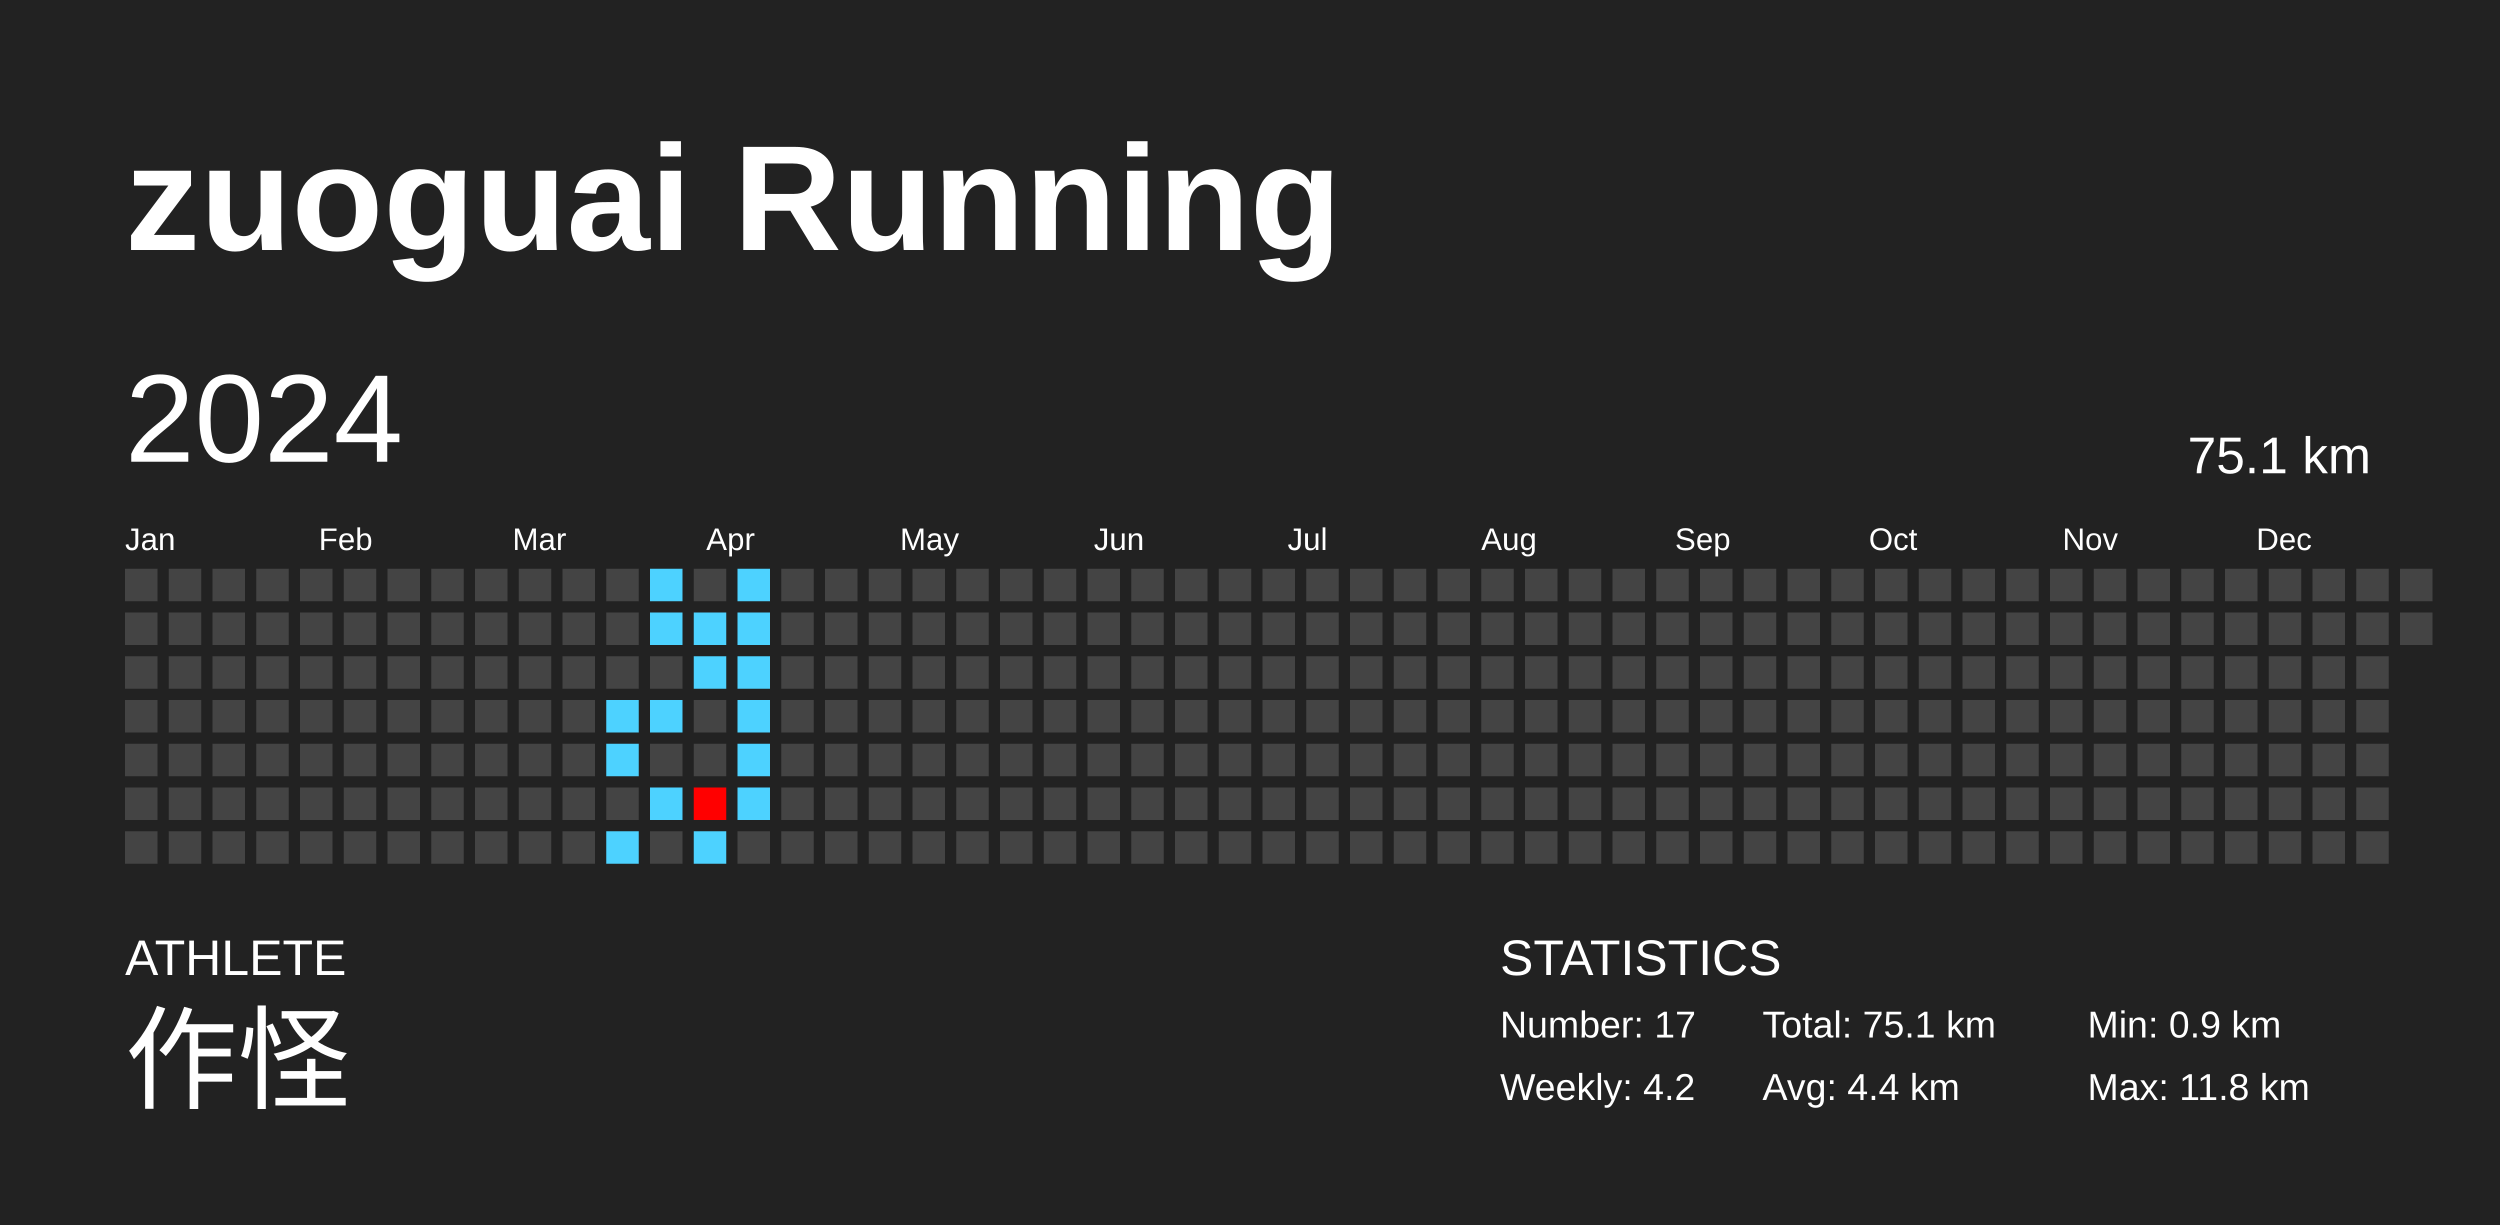
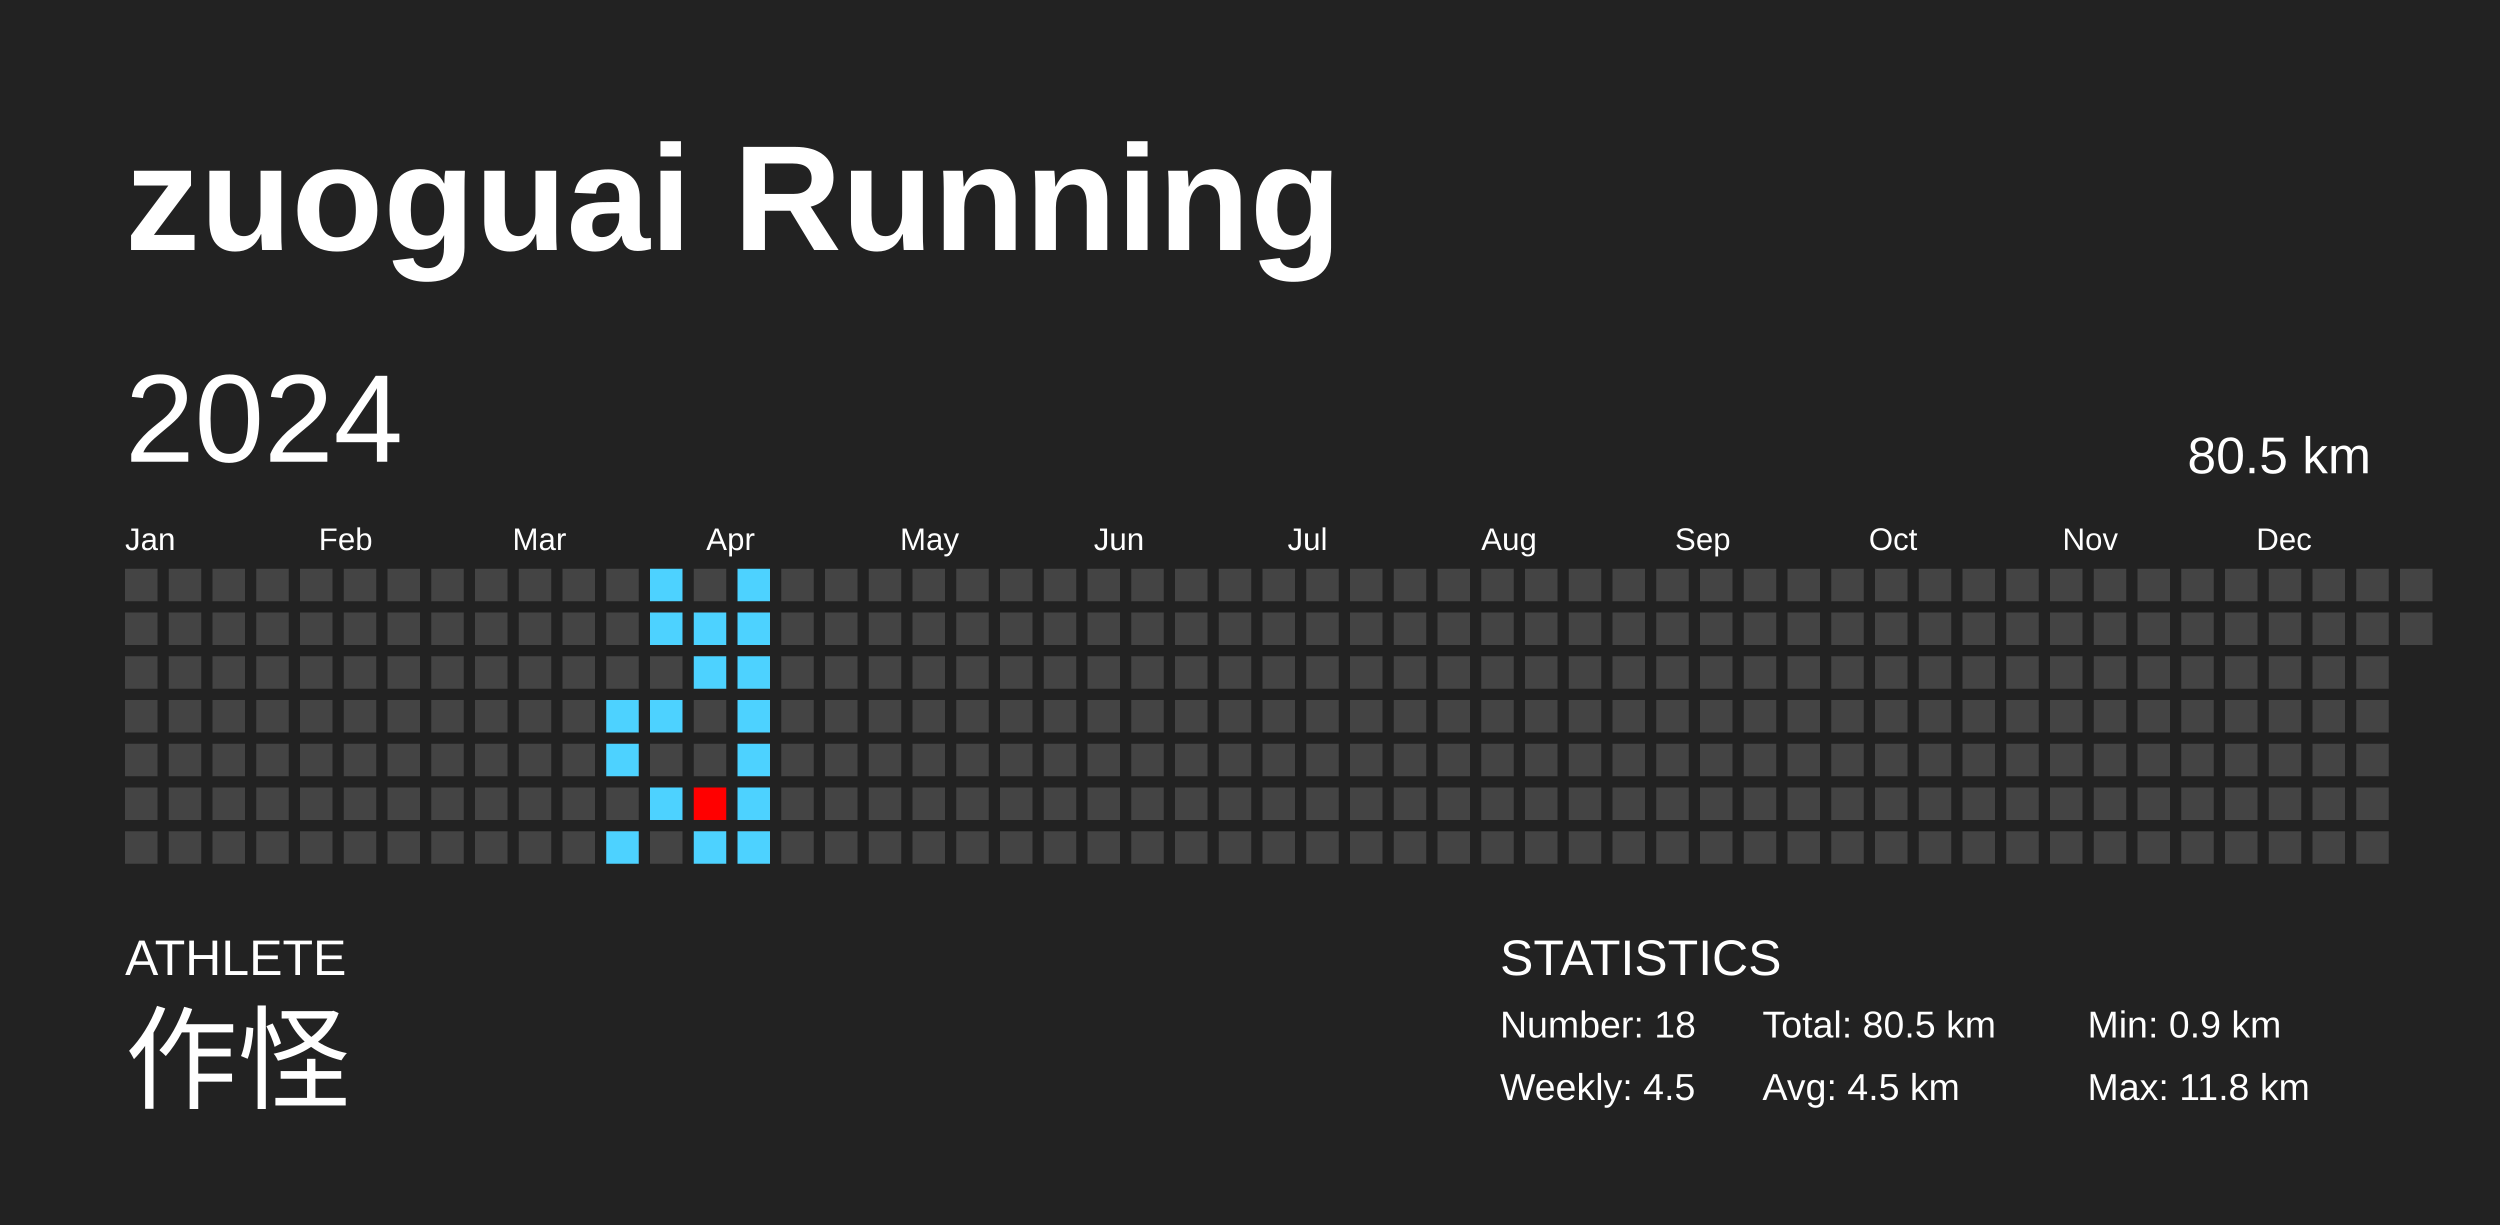
<svg xmlns="http://www.w3.org/2000/svg" baseProfile="full" height="98mm" version="1.1" viewBox="0,0,200,98" width="200mm">
  <defs />
  <rect fill="#222222" height="98" width="200" x="0" y="0" />
  <text fill="#FFFFFF" style="font-size:12px; font-family:Arial; font-weight:bold;" x="10" y="20">zuoguai Running</text>
  <text fill="#FFFFFF" style="font-size:4px; font-family:Arial" x="10" y="78">ATHLETE</text>
  <text fill="#FFFFFF" style="font-size:9px; font-family:Arial" x="10" y="88">作怪</text>
  <text fill="#FFFFFF" style="font-size:4px; font-family:Arial" x="120" y="78">STATISTICS</text>
-   <text fill="#FFFFFF" style="font-size:3px; font-family:Arial" x="120" y="83">Number: 17</text>
-   <text fill="#FFFFFF" style="font-size:3px; font-family:Arial" x="120" y="88">Weekly: 4.2</text>
-   <text fill="#FFFFFF" style="font-size:3px; font-family:Arial" x="141" y="83">Total: 75.1 km</text>
-   <text fill="#FFFFFF" style="font-size:3px; font-family:Arial" x="141" y="88">Avg: 4.4 km</text>
+   <text fill="#FFFFFF" style="font-size:3px; font-family:Arial" x="120" y="83">Number: 18</text>
+   <text fill="#FFFFFF" style="font-size:3px; font-family:Arial" x="120" y="88">Weekly: 4.5</text>
+   <text fill="#FFFFFF" style="font-size:3px; font-family:Arial" x="141" y="83">Total: 80.5 km</text>
+   <text fill="#FFFFFF" style="font-size:3px; font-family:Arial" x="141" y="88">Avg: 4.5 km</text>
  <text fill="#FFFFFF" style="font-size:3px; font-family:Arial" x="167" y="83">Min: 0.9 km</text>
  <text fill="#FFFFFF" style="font-size:3px; font-family:Arial" x="167" y="88">Max: 11.8 km</text>
  <text dominant-baseline="hanging" fill="#FFFFFF" style="font-size:10.0px; font-family:Arial;" x="10" y="30">2024</text>
-   <text dominant-baseline="hanging" fill="#FFFFFF" style="font-size:4.125px; font-family:Arial;" x="175" y="35">75.1 km</text>
+   <text dominant-baseline="hanging" fill="#FFFFFF" style="font-size:4.125px; font-family:Arial;" x="175" y="35">80.5 km</text>
  <text fill="#FFFFFF" style="font-size:2.5px; font-family:Arial" x="10.0" y="44">Jan</text>
  <text fill="#FFFFFF" style="font-size:2.5px; font-family:Arial" x="25.5" y="44">Feb</text>
  <text fill="#FFFFFF" style="font-size:2.5px; font-family:Arial" x="41.0" y="44">Mar</text>
  <text fill="#FFFFFF" style="font-size:2.5px; font-family:Arial" x="56.5" y="44">Apr</text>
  <text fill="#FFFFFF" style="font-size:2.5px; font-family:Arial" x="72.0" y="44">May</text>
  <text fill="#FFFFFF" style="font-size:2.5px; font-family:Arial" x="87.5" y="44">Jun</text>
  <text fill="#FFFFFF" style="font-size:2.5px; font-family:Arial" x="103.0" y="44">Jul</text>
  <text fill="#FFFFFF" style="font-size:2.5px; font-family:Arial" x="118.5" y="44">Aug</text>
  <text fill="#FFFFFF" style="font-size:2.5px; font-family:Arial" x="134.0" y="44">Sep</text>
  <text fill="#FFFFFF" style="font-size:2.5px; font-family:Arial" x="149.5" y="44">Oct</text>
  <text fill="#FFFFFF" style="font-size:2.5px; font-family:Arial" x="165.0" y="44">Nov</text>
  <text fill="#FFFFFF" style="font-size:2.5px; font-family:Arial" x="180.5" y="44">Dec</text>
  <rect fill="#444444" height="2.6" width="2.6" x="10.0" y="45.5" />
  <rect fill="#444444" height="2.6" width="2.6" x="10.0" y="49.0" />
  <rect fill="#444444" height="2.6" width="2.6" x="10.0" y="52.5" />
  <rect fill="#444444" height="2.6" width="2.6" x="10.0" y="56.0" />
  <rect fill="#444444" height="2.6" width="2.6" x="10.0" y="59.5" />
  <rect fill="#444444" height="2.6" width="2.6" x="10.0" y="63.0" />
  <rect fill="#444444" height="2.6" width="2.6" x="10.0" y="66.5" />
  <rect fill="#444444" height="2.6" width="2.6" x="13.5" y="45.5" />
  <rect fill="#444444" height="2.6" width="2.6" x="13.5" y="49.0" />
  <rect fill="#444444" height="2.6" width="2.6" x="13.5" y="52.5" />
  <rect fill="#444444" height="2.6" width="2.6" x="13.5" y="56.0" />
  <rect fill="#444444" height="2.6" width="2.6" x="13.5" y="59.5" />
  <rect fill="#444444" height="2.6" width="2.6" x="13.5" y="63.0" />
  <rect fill="#444444" height="2.6" width="2.6" x="13.5" y="66.5" />
  <rect fill="#444444" height="2.6" width="2.6" x="17.0" y="45.5" />
  <rect fill="#444444" height="2.6" width="2.6" x="17.0" y="49.0" />
  <rect fill="#444444" height="2.6" width="2.6" x="17.0" y="52.5" />
  <rect fill="#444444" height="2.6" width="2.6" x="17.0" y="56.0" />
  <rect fill="#444444" height="2.6" width="2.6" x="17.0" y="59.5" />
  <rect fill="#444444" height="2.6" width="2.6" x="17.0" y="63.0" />
  <rect fill="#444444" height="2.6" width="2.6" x="17.0" y="66.5" />
  <rect fill="#444444" height="2.6" width="2.6" x="20.5" y="45.5" />
  <rect fill="#444444" height="2.6" width="2.6" x="20.5" y="49.0" />
  <rect fill="#444444" height="2.6" width="2.6" x="20.5" y="52.5" />
  <rect fill="#444444" height="2.6" width="2.6" x="20.5" y="56.0" />
  <rect fill="#444444" height="2.6" width="2.6" x="20.5" y="59.5" />
  <rect fill="#444444" height="2.6" width="2.6" x="20.5" y="63.0" />
  <rect fill="#444444" height="2.6" width="2.6" x="20.5" y="66.5" />
  <rect fill="#444444" height="2.6" width="2.6" x="24.0" y="45.5" />
  <rect fill="#444444" height="2.6" width="2.6" x="24.0" y="49.0" />
  <rect fill="#444444" height="2.6" width="2.6" x="24.0" y="52.5" />
  <rect fill="#444444" height="2.6" width="2.6" x="24.0" y="56.0" />
  <rect fill="#444444" height="2.6" width="2.6" x="24.0" y="59.5" />
  <rect fill="#444444" height="2.6" width="2.6" x="24.0" y="63.0" />
  <rect fill="#444444" height="2.6" width="2.6" x="24.0" y="66.5" />
  <rect fill="#444444" height="2.6" width="2.6" x="27.5" y="45.5" />
  <rect fill="#444444" height="2.6" width="2.6" x="27.5" y="49.0" />
  <rect fill="#444444" height="2.6" width="2.6" x="27.5" y="52.5" />
  <rect fill="#444444" height="2.6" width="2.6" x="27.5" y="56.0" />
  <rect fill="#444444" height="2.6" width="2.6" x="27.5" y="59.5" />
  <rect fill="#444444" height="2.6" width="2.6" x="27.5" y="63.0" />
  <rect fill="#444444" height="2.6" width="2.6" x="27.5" y="66.5" />
  <rect fill="#444444" height="2.6" width="2.6" x="31.0" y="45.5" />
  <rect fill="#444444" height="2.6" width="2.6" x="31.0" y="49.0" />
  <rect fill="#444444" height="2.6" width="2.6" x="31.0" y="52.5" />
  <rect fill="#444444" height="2.6" width="2.6" x="31.0" y="56.0" />
  <rect fill="#444444" height="2.6" width="2.6" x="31.0" y="59.5" />
  <rect fill="#444444" height="2.6" width="2.6" x="31.0" y="63.0" />
  <rect fill="#444444" height="2.6" width="2.6" x="31.0" y="66.5" />
  <rect fill="#444444" height="2.6" width="2.6" x="34.5" y="45.5" />
  <rect fill="#444444" height="2.6" width="2.6" x="34.5" y="49.0" />
  <rect fill="#444444" height="2.6" width="2.6" x="34.5" y="52.5" />
  <rect fill="#444444" height="2.6" width="2.6" x="34.5" y="56.0" />
  <rect fill="#444444" height="2.6" width="2.6" x="34.5" y="59.5" />
  <rect fill="#444444" height="2.6" width="2.6" x="34.5" y="63.0" />
  <rect fill="#444444" height="2.6" width="2.6" x="34.5" y="66.5" />
  <rect fill="#444444" height="2.6" width="2.6" x="38.0" y="45.5" />
  <rect fill="#444444" height="2.6" width="2.6" x="38.0" y="49.0" />
  <rect fill="#444444" height="2.6" width="2.6" x="38.0" y="52.5" />
  <rect fill="#444444" height="2.6" width="2.6" x="38.0" y="56.0" />
  <rect fill="#444444" height="2.6" width="2.6" x="38.0" y="59.5" />
  <rect fill="#444444" height="2.6" width="2.6" x="38.0" y="63.0" />
  <rect fill="#444444" height="2.6" width="2.6" x="38.0" y="66.5" />
  <rect fill="#444444" height="2.6" width="2.6" x="41.5" y="45.5" />
  <rect fill="#444444" height="2.6" width="2.6" x="41.5" y="49.0" />
  <rect fill="#444444" height="2.6" width="2.6" x="41.5" y="52.5" />
  <rect fill="#444444" height="2.6" width="2.6" x="41.5" y="56.0" />
  <rect fill="#444444" height="2.6" width="2.6" x="41.5" y="59.5" />
  <rect fill="#444444" height="2.6" width="2.6" x="41.5" y="63.0" />
  <rect fill="#444444" height="2.6" width="2.6" x="41.5" y="66.5" />
  <rect fill="#444444" height="2.6" width="2.6" x="45.0" y="45.5" />
  <rect fill="#444444" height="2.6" width="2.6" x="45.0" y="49.0" />
  <rect fill="#444444" height="2.6" width="2.6" x="45.0" y="52.5" />
  <rect fill="#444444" height="2.6" width="2.6" x="45.0" y="56.0" />
  <rect fill="#444444" height="2.6" width="2.6" x="45.0" y="59.5" />
  <rect fill="#444444" height="2.6" width="2.6" x="45.0" y="63.0" />
  <rect fill="#444444" height="2.6" width="2.6" x="45.0" y="66.5" />
  <rect fill="#444444" height="2.6" width="2.6" x="48.5" y="45.5" />
  <rect fill="#444444" height="2.6" width="2.6" x="48.5" y="49.0" />
  <rect fill="#444444" height="2.6" width="2.6" x="48.5" y="52.5" />
  <rect fill="#4dd2ff" height="2.6" width="2.6" x="48.5" y="56.0" />
  <rect fill="#4dd2ff" height="2.6" width="2.6" x="48.5" y="59.5" />
  <rect fill="#444444" height="2.6" width="2.6" x="48.5" y="63.0" />
  <rect fill="#4dd2ff" height="2.6" width="2.6" x="48.5" y="66.5" />
  <rect fill="#4dd2ff" height="2.6" width="2.6" x="52.0" y="45.5" />
  <rect fill="#4dd2ff" height="2.6" width="2.6" x="52.0" y="49.0" />
  <rect fill="#444444" height="2.6" width="2.6" x="52.0" y="52.5" />
  <rect fill="#4dd2ff" height="2.6" width="2.6" x="52.0" y="56.0" />
  <rect fill="#444444" height="2.6" width="2.6" x="52.0" y="59.5" />
  <rect fill="#4dd2ff" height="2.6" width="2.6" x="52.0" y="63.0" />
  <rect fill="#444444" height="2.6" width="2.6" x="52.0" y="66.5" />
  <rect fill="#444444" height="2.6" width="2.6" x="55.5" y="45.5" />
  <rect fill="#4dd2ff" height="2.6" width="2.6" x="55.5" y="49.0" />
  <rect fill="#4dd2ff" height="2.6" width="2.6" x="55.5" y="52.5" />
  <rect fill="#444444" height="2.6" width="2.6" x="55.5" y="56.0" />
  <rect fill="#444444" height="2.6" width="2.6" x="55.5" y="59.5" />
  <rect fill="#ff0000" height="2.6" width="2.6" x="55.5" y="63.0" />
  <rect fill="#4dd2ff" height="2.6" width="2.6" x="55.5" y="66.5" />
  <rect fill="#4dd2ff" height="2.6" width="2.6" x="59.0" y="45.5" />
  <rect fill="#4dd2ff" height="2.6" width="2.6" x="59.0" y="49.0" />
  <rect fill="#4dd2ff" height="2.6" width="2.6" x="59.0" y="52.5" />
  <rect fill="#4dd2ff" height="2.6" width="2.6" x="59.0" y="56.0" />
  <rect fill="#4dd2ff" height="2.6" width="2.6" x="59.0" y="59.5" />
  <rect fill="#4dd2ff" height="2.6" width="2.6" x="59.0" y="63.0" />
-   <rect fill="#444444" height="2.6" width="2.6" x="59.0" y="66.5" />
+   <rect fill="#4dd2ff" height="2.6" width="2.6" x="59.0" y="66.5" />
  <rect fill="#444444" height="2.6" width="2.6" x="62.5" y="45.5" />
  <rect fill="#444444" height="2.6" width="2.6" x="62.5" y="49.0" />
  <rect fill="#444444" height="2.6" width="2.6" x="62.5" y="52.5" />
  <rect fill="#444444" height="2.6" width="2.6" x="62.5" y="56.0" />
  <rect fill="#444444" height="2.6" width="2.6" x="62.5" y="59.5" />
  <rect fill="#444444" height="2.6" width="2.6" x="62.5" y="63.0" />
  <rect fill="#444444" height="2.6" width="2.6" x="62.5" y="66.5" />
  <rect fill="#444444" height="2.6" width="2.6" x="66.0" y="45.5" />
  <rect fill="#444444" height="2.6" width="2.6" x="66.0" y="49.0" />
  <rect fill="#444444" height="2.6" width="2.6" x="66.0" y="52.5" />
  <rect fill="#444444" height="2.6" width="2.6" x="66.0" y="56.0" />
  <rect fill="#444444" height="2.6" width="2.6" x="66.0" y="59.5" />
  <rect fill="#444444" height="2.6" width="2.6" x="66.0" y="63.0" />
  <rect fill="#444444" height="2.6" width="2.6" x="66.0" y="66.5" />
  <rect fill="#444444" height="2.6" width="2.6" x="69.5" y="45.5" />
  <rect fill="#444444" height="2.6" width="2.6" x="69.5" y="49.0" />
  <rect fill="#444444" height="2.6" width="2.6" x="69.5" y="52.5" />
  <rect fill="#444444" height="2.6" width="2.6" x="69.5" y="56.0" />
  <rect fill="#444444" height="2.6" width="2.6" x="69.5" y="59.5" />
  <rect fill="#444444" height="2.6" width="2.6" x="69.5" y="63.0" />
  <rect fill="#444444" height="2.6" width="2.6" x="69.5" y="66.5" />
  <rect fill="#444444" height="2.6" width="2.6" x="73.0" y="45.5" />
  <rect fill="#444444" height="2.6" width="2.6" x="73.0" y="49.0" />
  <rect fill="#444444" height="2.6" width="2.6" x="73.0" y="52.5" />
  <rect fill="#444444" height="2.6" width="2.6" x="73.0" y="56.0" />
  <rect fill="#444444" height="2.6" width="2.6" x="73.0" y="59.5" />
  <rect fill="#444444" height="2.6" width="2.6" x="73.0" y="63.0" />
  <rect fill="#444444" height="2.6" width="2.6" x="73.0" y="66.5" />
  <rect fill="#444444" height="2.6" width="2.6" x="76.5" y="45.5" />
  <rect fill="#444444" height="2.6" width="2.6" x="76.5" y="49.0" />
  <rect fill="#444444" height="2.6" width="2.6" x="76.5" y="52.5" />
  <rect fill="#444444" height="2.6" width="2.6" x="76.5" y="56.0" />
  <rect fill="#444444" height="2.6" width="2.6" x="76.5" y="59.5" />
  <rect fill="#444444" height="2.6" width="2.6" x="76.5" y="63.0" />
  <rect fill="#444444" height="2.6" width="2.6" x="76.5" y="66.5" />
  <rect fill="#444444" height="2.6" width="2.6" x="80.0" y="45.5" />
  <rect fill="#444444" height="2.6" width="2.6" x="80.0" y="49.0" />
  <rect fill="#444444" height="2.6" width="2.6" x="80.0" y="52.5" />
  <rect fill="#444444" height="2.6" width="2.6" x="80.0" y="56.0" />
  <rect fill="#444444" height="2.6" width="2.6" x="80.0" y="59.5" />
  <rect fill="#444444" height="2.6" width="2.6" x="80.0" y="63.0" />
  <rect fill="#444444" height="2.6" width="2.6" x="80.0" y="66.5" />
  <rect fill="#444444" height="2.6" width="2.6" x="83.5" y="45.5" />
  <rect fill="#444444" height="2.6" width="2.6" x="83.5" y="49.0" />
  <rect fill="#444444" height="2.6" width="2.6" x="83.5" y="52.5" />
  <rect fill="#444444" height="2.6" width="2.6" x="83.5" y="56.0" />
  <rect fill="#444444" height="2.6" width="2.6" x="83.5" y="59.5" />
  <rect fill="#444444" height="2.6" width="2.6" x="83.5" y="63.0" />
  <rect fill="#444444" height="2.6" width="2.6" x="83.5" y="66.5" />
  <rect fill="#444444" height="2.6" width="2.6" x="87.0" y="45.5" />
  <rect fill="#444444" height="2.6" width="2.6" x="87.0" y="49.0" />
  <rect fill="#444444" height="2.6" width="2.6" x="87.0" y="52.5" />
  <rect fill="#444444" height="2.6" width="2.6" x="87.0" y="56.0" />
  <rect fill="#444444" height="2.6" width="2.6" x="87.0" y="59.5" />
  <rect fill="#444444" height="2.6" width="2.6" x="87.0" y="63.0" />
  <rect fill="#444444" height="2.6" width="2.6" x="87.0" y="66.5" />
  <rect fill="#444444" height="2.6" width="2.6" x="90.5" y="45.5" />
  <rect fill="#444444" height="2.6" width="2.6" x="90.5" y="49.0" />
  <rect fill="#444444" height="2.6" width="2.6" x="90.5" y="52.5" />
  <rect fill="#444444" height="2.6" width="2.6" x="90.5" y="56.0" />
  <rect fill="#444444" height="2.6" width="2.6" x="90.5" y="59.5" />
  <rect fill="#444444" height="2.6" width="2.6" x="90.5" y="63.0" />
  <rect fill="#444444" height="2.6" width="2.6" x="90.5" y="66.5" />
  <rect fill="#444444" height="2.6" width="2.6" x="94.0" y="45.5" />
  <rect fill="#444444" height="2.6" width="2.6" x="94.0" y="49.0" />
  <rect fill="#444444" height="2.6" width="2.6" x="94.0" y="52.5" />
  <rect fill="#444444" height="2.6" width="2.6" x="94.0" y="56.0" />
  <rect fill="#444444" height="2.6" width="2.6" x="94.0" y="59.5" />
  <rect fill="#444444" height="2.6" width="2.6" x="94.0" y="63.0" />
  <rect fill="#444444" height="2.6" width="2.6" x="94.0" y="66.5" />
  <rect fill="#444444" height="2.6" width="2.6" x="97.5" y="45.5" />
  <rect fill="#444444" height="2.6" width="2.6" x="97.5" y="49.0" />
  <rect fill="#444444" height="2.6" width="2.6" x="97.5" y="52.5" />
  <rect fill="#444444" height="2.6" width="2.6" x="97.5" y="56.0" />
  <rect fill="#444444" height="2.6" width="2.6" x="97.5" y="59.5" />
  <rect fill="#444444" height="2.6" width="2.6" x="97.5" y="63.0" />
  <rect fill="#444444" height="2.6" width="2.6" x="97.5" y="66.5" />
  <rect fill="#444444" height="2.6" width="2.6" x="101.0" y="45.5" />
  <rect fill="#444444" height="2.6" width="2.6" x="101.0" y="49.0" />
  <rect fill="#444444" height="2.6" width="2.6" x="101.0" y="52.5" />
  <rect fill="#444444" height="2.6" width="2.6" x="101.0" y="56.0" />
  <rect fill="#444444" height="2.6" width="2.6" x="101.0" y="59.5" />
  <rect fill="#444444" height="2.6" width="2.6" x="101.0" y="63.0" />
  <rect fill="#444444" height="2.6" width="2.6" x="101.0" y="66.5" />
  <rect fill="#444444" height="2.6" width="2.6" x="104.5" y="45.5" />
  <rect fill="#444444" height="2.6" width="2.6" x="104.5" y="49.0" />
  <rect fill="#444444" height="2.6" width="2.6" x="104.5" y="52.5" />
  <rect fill="#444444" height="2.6" width="2.6" x="104.5" y="56.0" />
  <rect fill="#444444" height="2.6" width="2.6" x="104.5" y="59.5" />
  <rect fill="#444444" height="2.6" width="2.6" x="104.5" y="63.0" />
  <rect fill="#444444" height="2.6" width="2.6" x="104.5" y="66.5" />
  <rect fill="#444444" height="2.6" width="2.6" x="108.0" y="45.5" />
  <rect fill="#444444" height="2.6" width="2.6" x="108.0" y="49.0" />
  <rect fill="#444444" height="2.6" width="2.6" x="108.0" y="52.5" />
  <rect fill="#444444" height="2.6" width="2.6" x="108.0" y="56.0" />
  <rect fill="#444444" height="2.6" width="2.6" x="108.0" y="59.5" />
  <rect fill="#444444" height="2.6" width="2.6" x="108.0" y="63.0" />
  <rect fill="#444444" height="2.6" width="2.6" x="108.0" y="66.5" />
  <rect fill="#444444" height="2.6" width="2.6" x="111.5" y="45.5" />
  <rect fill="#444444" height="2.6" width="2.6" x="111.5" y="49.0" />
  <rect fill="#444444" height="2.6" width="2.6" x="111.5" y="52.5" />
  <rect fill="#444444" height="2.6" width="2.6" x="111.5" y="56.0" />
  <rect fill="#444444" height="2.6" width="2.6" x="111.5" y="59.5" />
  <rect fill="#444444" height="2.6" width="2.6" x="111.5" y="63.0" />
  <rect fill="#444444" height="2.6" width="2.6" x="111.5" y="66.5" />
  <rect fill="#444444" height="2.6" width="2.6" x="115.0" y="45.5" />
  <rect fill="#444444" height="2.6" width="2.6" x="115.0" y="49.0" />
  <rect fill="#444444" height="2.6" width="2.6" x="115.0" y="52.5" />
  <rect fill="#444444" height="2.6" width="2.6" x="115.0" y="56.0" />
  <rect fill="#444444" height="2.6" width="2.6" x="115.0" y="59.5" />
  <rect fill="#444444" height="2.6" width="2.6" x="115.0" y="63.0" />
  <rect fill="#444444" height="2.6" width="2.6" x="115.0" y="66.5" />
  <rect fill="#444444" height="2.6" width="2.6" x="118.5" y="45.5" />
  <rect fill="#444444" height="2.6" width="2.6" x="118.5" y="49.0" />
  <rect fill="#444444" height="2.6" width="2.6" x="118.5" y="52.5" />
  <rect fill="#444444" height="2.6" width="2.6" x="118.5" y="56.0" />
  <rect fill="#444444" height="2.6" width="2.6" x="118.5" y="59.5" />
  <rect fill="#444444" height="2.6" width="2.6" x="118.5" y="63.0" />
  <rect fill="#444444" height="2.6" width="2.6" x="118.5" y="66.5" />
  <rect fill="#444444" height="2.6" width="2.6" x="122.0" y="45.5" />
  <rect fill="#444444" height="2.6" width="2.6" x="122.0" y="49.0" />
  <rect fill="#444444" height="2.6" width="2.6" x="122.0" y="52.5" />
  <rect fill="#444444" height="2.6" width="2.6" x="122.0" y="56.0" />
  <rect fill="#444444" height="2.6" width="2.6" x="122.0" y="59.5" />
  <rect fill="#444444" height="2.6" width="2.6" x="122.0" y="63.0" />
  <rect fill="#444444" height="2.6" width="2.6" x="122.0" y="66.5" />
  <rect fill="#444444" height="2.6" width="2.6" x="125.5" y="45.5" />
  <rect fill="#444444" height="2.6" width="2.6" x="125.5" y="49.0" />
  <rect fill="#444444" height="2.6" width="2.6" x="125.5" y="52.5" />
  <rect fill="#444444" height="2.6" width="2.6" x="125.5" y="56.0" />
  <rect fill="#444444" height="2.6" width="2.6" x="125.5" y="59.5" />
  <rect fill="#444444" height="2.6" width="2.6" x="125.5" y="63.0" />
  <rect fill="#444444" height="2.6" width="2.6" x="125.5" y="66.5" />
  <rect fill="#444444" height="2.6" width="2.6" x="129.0" y="45.5" />
  <rect fill="#444444" height="2.6" width="2.6" x="129.0" y="49.0" />
  <rect fill="#444444" height="2.6" width="2.6" x="129.0" y="52.5" />
  <rect fill="#444444" height="2.6" width="2.6" x="129.0" y="56.0" />
  <rect fill="#444444" height="2.6" width="2.6" x="129.0" y="59.5" />
  <rect fill="#444444" height="2.6" width="2.6" x="129.0" y="63.0" />
  <rect fill="#444444" height="2.6" width="2.6" x="129.0" y="66.5" />
  <rect fill="#444444" height="2.6" width="2.6" x="132.5" y="45.5" />
  <rect fill="#444444" height="2.6" width="2.6" x="132.5" y="49.0" />
  <rect fill="#444444" height="2.6" width="2.6" x="132.5" y="52.5" />
  <rect fill="#444444" height="2.6" width="2.6" x="132.5" y="56.0" />
  <rect fill="#444444" height="2.6" width="2.6" x="132.5" y="59.5" />
  <rect fill="#444444" height="2.6" width="2.6" x="132.5" y="63.0" />
  <rect fill="#444444" height="2.6" width="2.6" x="132.5" y="66.5" />
  <rect fill="#444444" height="2.6" width="2.6" x="136.0" y="45.5" />
  <rect fill="#444444" height="2.6" width="2.6" x="136.0" y="49.0" />
  <rect fill="#444444" height="2.6" width="2.6" x="136.0" y="52.5" />
  <rect fill="#444444" height="2.6" width="2.6" x="136.0" y="56.0" />
  <rect fill="#444444" height="2.6" width="2.6" x="136.0" y="59.5" />
  <rect fill="#444444" height="2.6" width="2.6" x="136.0" y="63.0" />
  <rect fill="#444444" height="2.6" width="2.6" x="136.0" y="66.5" />
  <rect fill="#444444" height="2.6" width="2.6" x="139.5" y="45.5" />
  <rect fill="#444444" height="2.6" width="2.6" x="139.5" y="49.0" />
  <rect fill="#444444" height="2.6" width="2.6" x="139.5" y="52.5" />
  <rect fill="#444444" height="2.6" width="2.6" x="139.5" y="56.0" />
  <rect fill="#444444" height="2.6" width="2.6" x="139.5" y="59.5" />
  <rect fill="#444444" height="2.6" width="2.6" x="139.5" y="63.0" />
  <rect fill="#444444" height="2.6" width="2.6" x="139.5" y="66.5" />
  <rect fill="#444444" height="2.6" width="2.6" x="143.0" y="45.5" />
  <rect fill="#444444" height="2.6" width="2.6" x="143.0" y="49.0" />
  <rect fill="#444444" height="2.6" width="2.6" x="143.0" y="52.5" />
  <rect fill="#444444" height="2.6" width="2.6" x="143.0" y="56.0" />
  <rect fill="#444444" height="2.6" width="2.6" x="143.0" y="59.5" />
  <rect fill="#444444" height="2.6" width="2.6" x="143.0" y="63.0" />
  <rect fill="#444444" height="2.6" width="2.6" x="143.0" y="66.5" />
  <rect fill="#444444" height="2.6" width="2.6" x="146.5" y="45.5" />
  <rect fill="#444444" height="2.6" width="2.6" x="146.5" y="49.0" />
  <rect fill="#444444" height="2.6" width="2.6" x="146.5" y="52.5" />
  <rect fill="#444444" height="2.6" width="2.6" x="146.5" y="56.0" />
  <rect fill="#444444" height="2.6" width="2.6" x="146.5" y="59.5" />
  <rect fill="#444444" height="2.6" width="2.6" x="146.5" y="63.0" />
  <rect fill="#444444" height="2.6" width="2.6" x="146.5" y="66.5" />
  <rect fill="#444444" height="2.6" width="2.6" x="150.0" y="45.5" />
  <rect fill="#444444" height="2.6" width="2.6" x="150.0" y="49.0" />
  <rect fill="#444444" height="2.6" width="2.6" x="150.0" y="52.5" />
  <rect fill="#444444" height="2.6" width="2.6" x="150.0" y="56.0" />
  <rect fill="#444444" height="2.6" width="2.6" x="150.0" y="59.5" />
  <rect fill="#444444" height="2.6" width="2.6" x="150.0" y="63.0" />
  <rect fill="#444444" height="2.6" width="2.6" x="150.0" y="66.5" />
  <rect fill="#444444" height="2.6" width="2.6" x="153.5" y="45.5" />
  <rect fill="#444444" height="2.6" width="2.6" x="153.5" y="49.0" />
  <rect fill="#444444" height="2.6" width="2.6" x="153.5" y="52.5" />
  <rect fill="#444444" height="2.6" width="2.6" x="153.5" y="56.0" />
  <rect fill="#444444" height="2.6" width="2.6" x="153.5" y="59.5" />
  <rect fill="#444444" height="2.6" width="2.6" x="153.5" y="63.0" />
  <rect fill="#444444" height="2.6" width="2.6" x="153.5" y="66.5" />
  <rect fill="#444444" height="2.6" width="2.6" x="157.0" y="45.5" />
  <rect fill="#444444" height="2.6" width="2.6" x="157.0" y="49.0" />
  <rect fill="#444444" height="2.6" width="2.6" x="157.0" y="52.5" />
  <rect fill="#444444" height="2.6" width="2.6" x="157.0" y="56.0" />
  <rect fill="#444444" height="2.6" width="2.6" x="157.0" y="59.5" />
  <rect fill="#444444" height="2.6" width="2.6" x="157.0" y="63.0" />
  <rect fill="#444444" height="2.6" width="2.6" x="157.0" y="66.5" />
  <rect fill="#444444" height="2.6" width="2.6" x="160.5" y="45.5" />
  <rect fill="#444444" height="2.6" width="2.6" x="160.5" y="49.0" />
  <rect fill="#444444" height="2.6" width="2.6" x="160.5" y="52.5" />
  <rect fill="#444444" height="2.6" width="2.6" x="160.5" y="56.0" />
  <rect fill="#444444" height="2.6" width="2.6" x="160.5" y="59.5" />
  <rect fill="#444444" height="2.6" width="2.6" x="160.5" y="63.0" />
  <rect fill="#444444" height="2.6" width="2.6" x="160.5" y="66.5" />
  <rect fill="#444444" height="2.6" width="2.6" x="164.0" y="45.5" />
  <rect fill="#444444" height="2.6" width="2.6" x="164.0" y="49.0" />
  <rect fill="#444444" height="2.6" width="2.6" x="164.0" y="52.5" />
  <rect fill="#444444" height="2.6" width="2.6" x="164.0" y="56.0" />
  <rect fill="#444444" height="2.6" width="2.6" x="164.0" y="59.5" />
  <rect fill="#444444" height="2.6" width="2.6" x="164.0" y="63.0" />
  <rect fill="#444444" height="2.6" width="2.6" x="164.0" y="66.5" />
  <rect fill="#444444" height="2.6" width="2.6" x="167.5" y="45.5" />
  <rect fill="#444444" height="2.6" width="2.6" x="167.5" y="49.0" />
  <rect fill="#444444" height="2.6" width="2.6" x="167.5" y="52.5" />
  <rect fill="#444444" height="2.6" width="2.6" x="167.5" y="56.0" />
  <rect fill="#444444" height="2.6" width="2.6" x="167.5" y="59.5" />
  <rect fill="#444444" height="2.6" width="2.6" x="167.5" y="63.0" />
  <rect fill="#444444" height="2.6" width="2.6" x="167.5" y="66.5" />
  <rect fill="#444444" height="2.6" width="2.6" x="171.0" y="45.5" />
  <rect fill="#444444" height="2.6" width="2.6" x="171.0" y="49.0" />
  <rect fill="#444444" height="2.6" width="2.6" x="171.0" y="52.5" />
  <rect fill="#444444" height="2.6" width="2.6" x="171.0" y="56.0" />
  <rect fill="#444444" height="2.6" width="2.6" x="171.0" y="59.5" />
  <rect fill="#444444" height="2.6" width="2.6" x="171.0" y="63.0" />
  <rect fill="#444444" height="2.6" width="2.6" x="171.0" y="66.5" />
  <rect fill="#444444" height="2.6" width="2.6" x="174.5" y="45.5" />
  <rect fill="#444444" height="2.6" width="2.6" x="174.5" y="49.0" />
  <rect fill="#444444" height="2.6" width="2.6" x="174.5" y="52.5" />
  <rect fill="#444444" height="2.6" width="2.6" x="174.5" y="56.0" />
  <rect fill="#444444" height="2.6" width="2.6" x="174.5" y="59.5" />
  <rect fill="#444444" height="2.6" width="2.6" x="174.5" y="63.0" />
  <rect fill="#444444" height="2.6" width="2.6" x="174.5" y="66.5" />
  <rect fill="#444444" height="2.6" width="2.6" x="178.0" y="45.5" />
  <rect fill="#444444" height="2.6" width="2.6" x="178.0" y="49.0" />
  <rect fill="#444444" height="2.6" width="2.6" x="178.0" y="52.5" />
  <rect fill="#444444" height="2.6" width="2.6" x="178.0" y="56.0" />
  <rect fill="#444444" height="2.6" width="2.6" x="178.0" y="59.5" />
  <rect fill="#444444" height="2.6" width="2.6" x="178.0" y="63.0" />
  <rect fill="#444444" height="2.6" width="2.6" x="178.0" y="66.5" />
  <rect fill="#444444" height="2.6" width="2.6" x="181.5" y="45.5" />
  <rect fill="#444444" height="2.6" width="2.6" x="181.5" y="49.0" />
  <rect fill="#444444" height="2.6" width="2.6" x="181.5" y="52.5" />
  <rect fill="#444444" height="2.6" width="2.6" x="181.5" y="56.0" />
  <rect fill="#444444" height="2.6" width="2.6" x="181.5" y="59.5" />
  <rect fill="#444444" height="2.6" width="2.6" x="181.5" y="63.0" />
  <rect fill="#444444" height="2.6" width="2.6" x="181.5" y="66.5" />
  <rect fill="#444444" height="2.6" width="2.6" x="185.0" y="45.5" />
  <rect fill="#444444" height="2.6" width="2.6" x="185.0" y="49.0" />
  <rect fill="#444444" height="2.6" width="2.6" x="185.0" y="52.5" />
  <rect fill="#444444" height="2.6" width="2.6" x="185.0" y="56.0" />
  <rect fill="#444444" height="2.6" width="2.6" x="185.0" y="59.5" />
  <rect fill="#444444" height="2.6" width="2.6" x="185.0" y="63.0" />
  <rect fill="#444444" height="2.6" width="2.6" x="185.0" y="66.5" />
  <rect fill="#444444" height="2.6" width="2.6" x="188.5" y="45.5" />
  <rect fill="#444444" height="2.6" width="2.6" x="188.5" y="49.0" />
  <rect fill="#444444" height="2.6" width="2.6" x="188.5" y="52.5" />
  <rect fill="#444444" height="2.6" width="2.6" x="188.5" y="56.0" />
  <rect fill="#444444" height="2.6" width="2.6" x="188.5" y="59.5" />
  <rect fill="#444444" height="2.6" width="2.6" x="188.5" y="63.0" />
  <rect fill="#444444" height="2.6" width="2.6" x="188.5" y="66.5" />
  <rect fill="#444444" height="2.6" width="2.6" x="192.0" y="45.5" />
  <rect fill="#444444" height="2.6" width="2.6" x="192.0" y="49.0" />
</svg>
